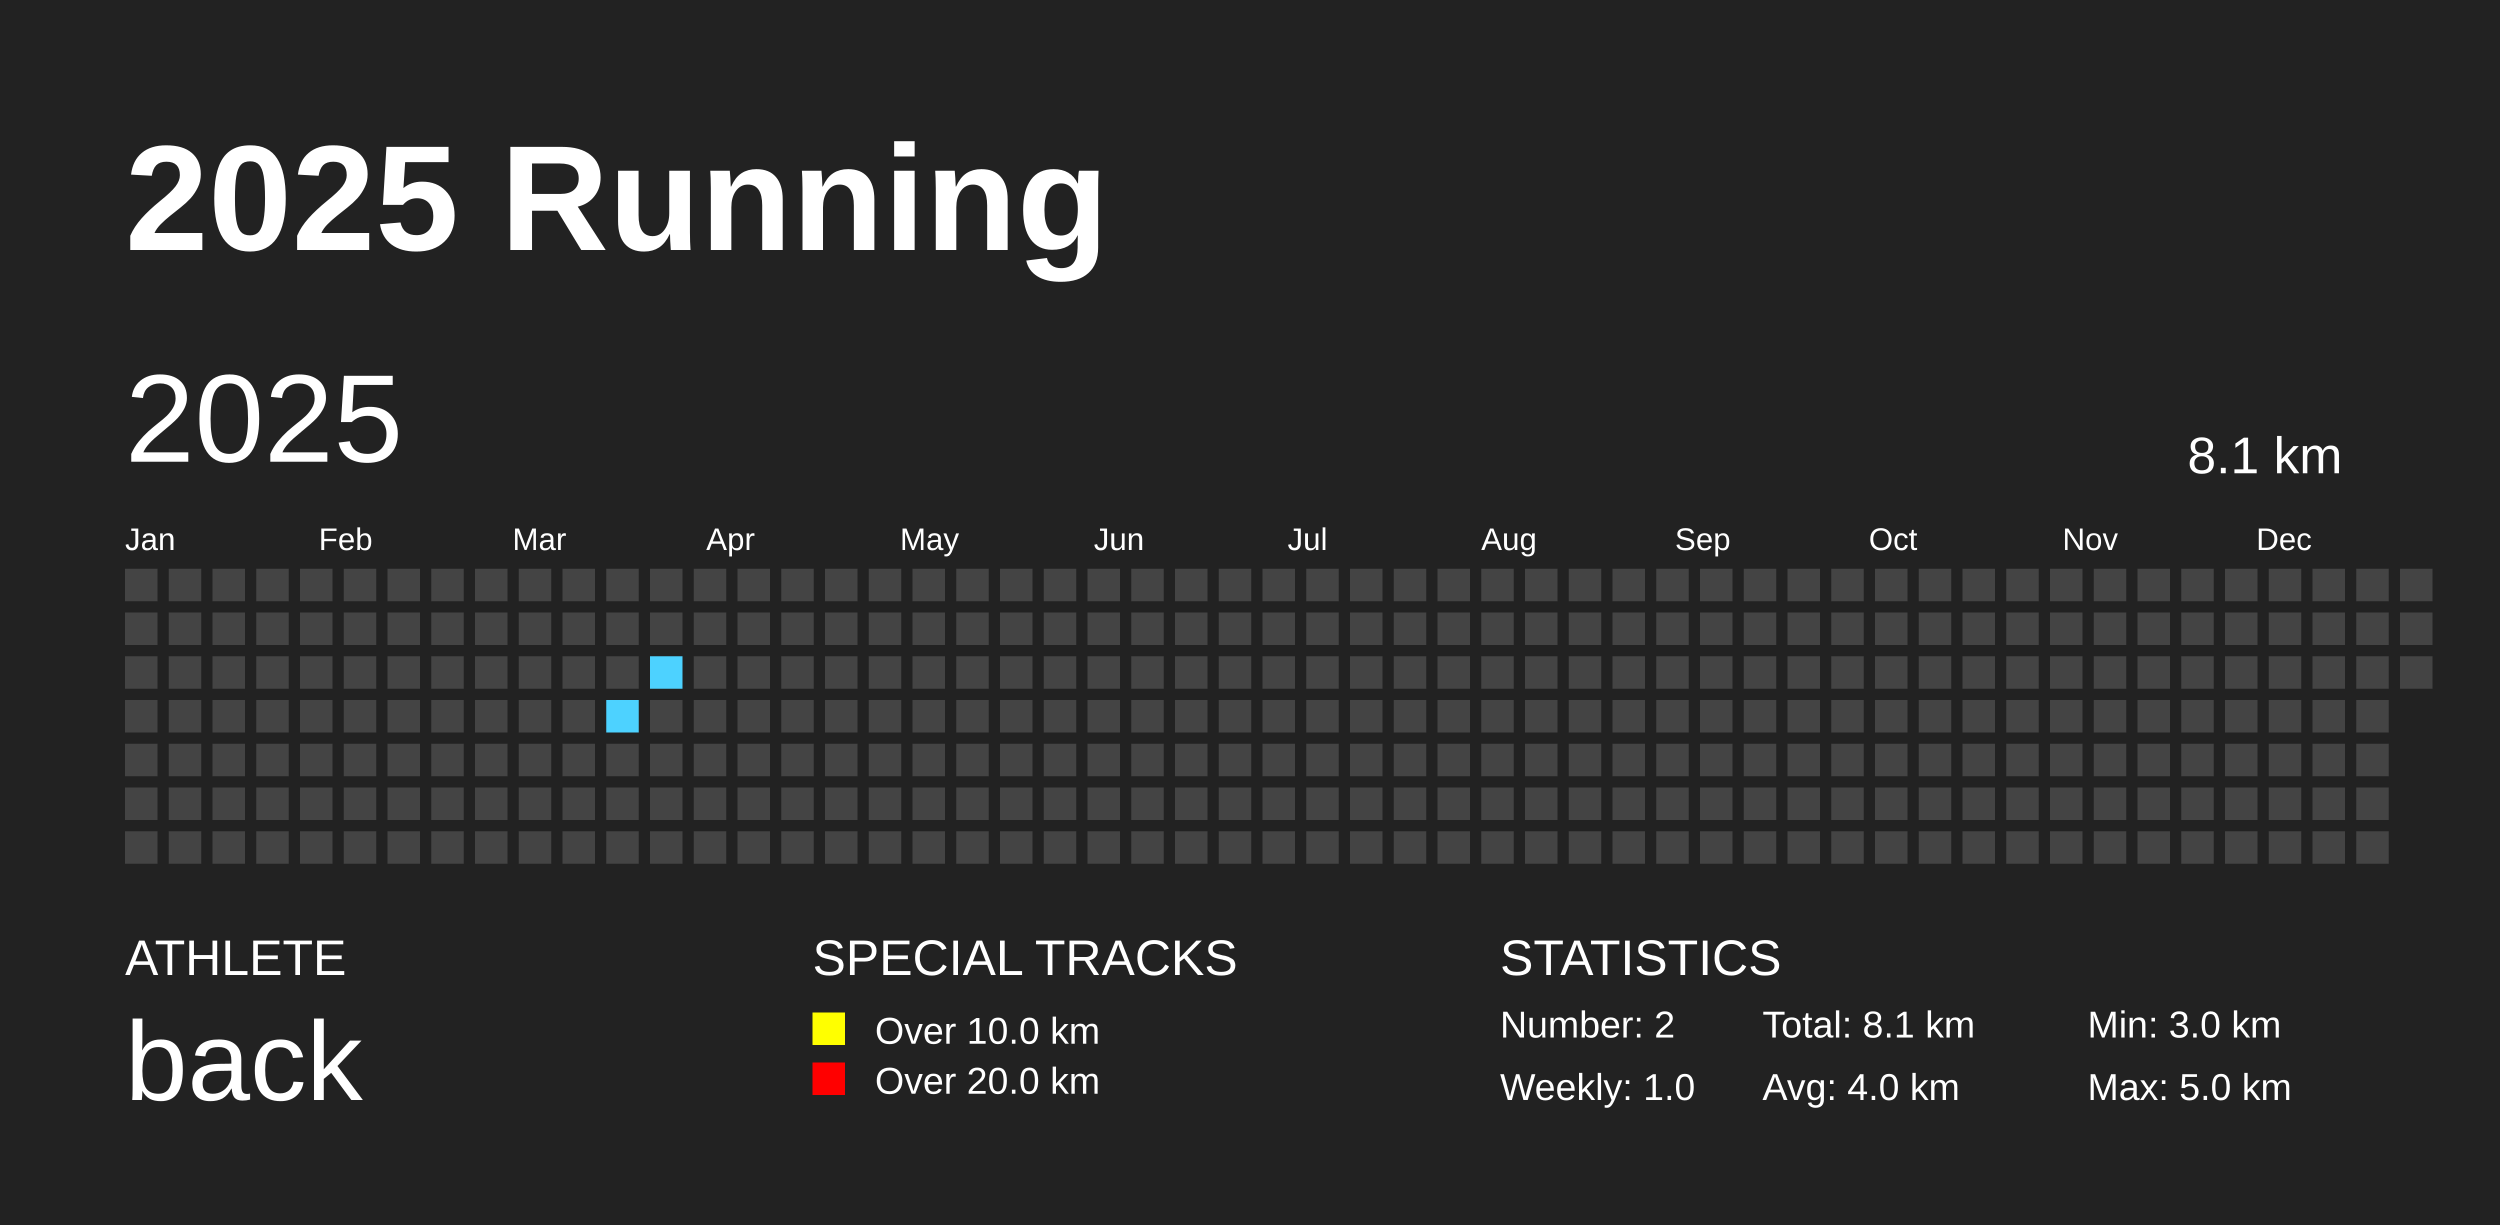
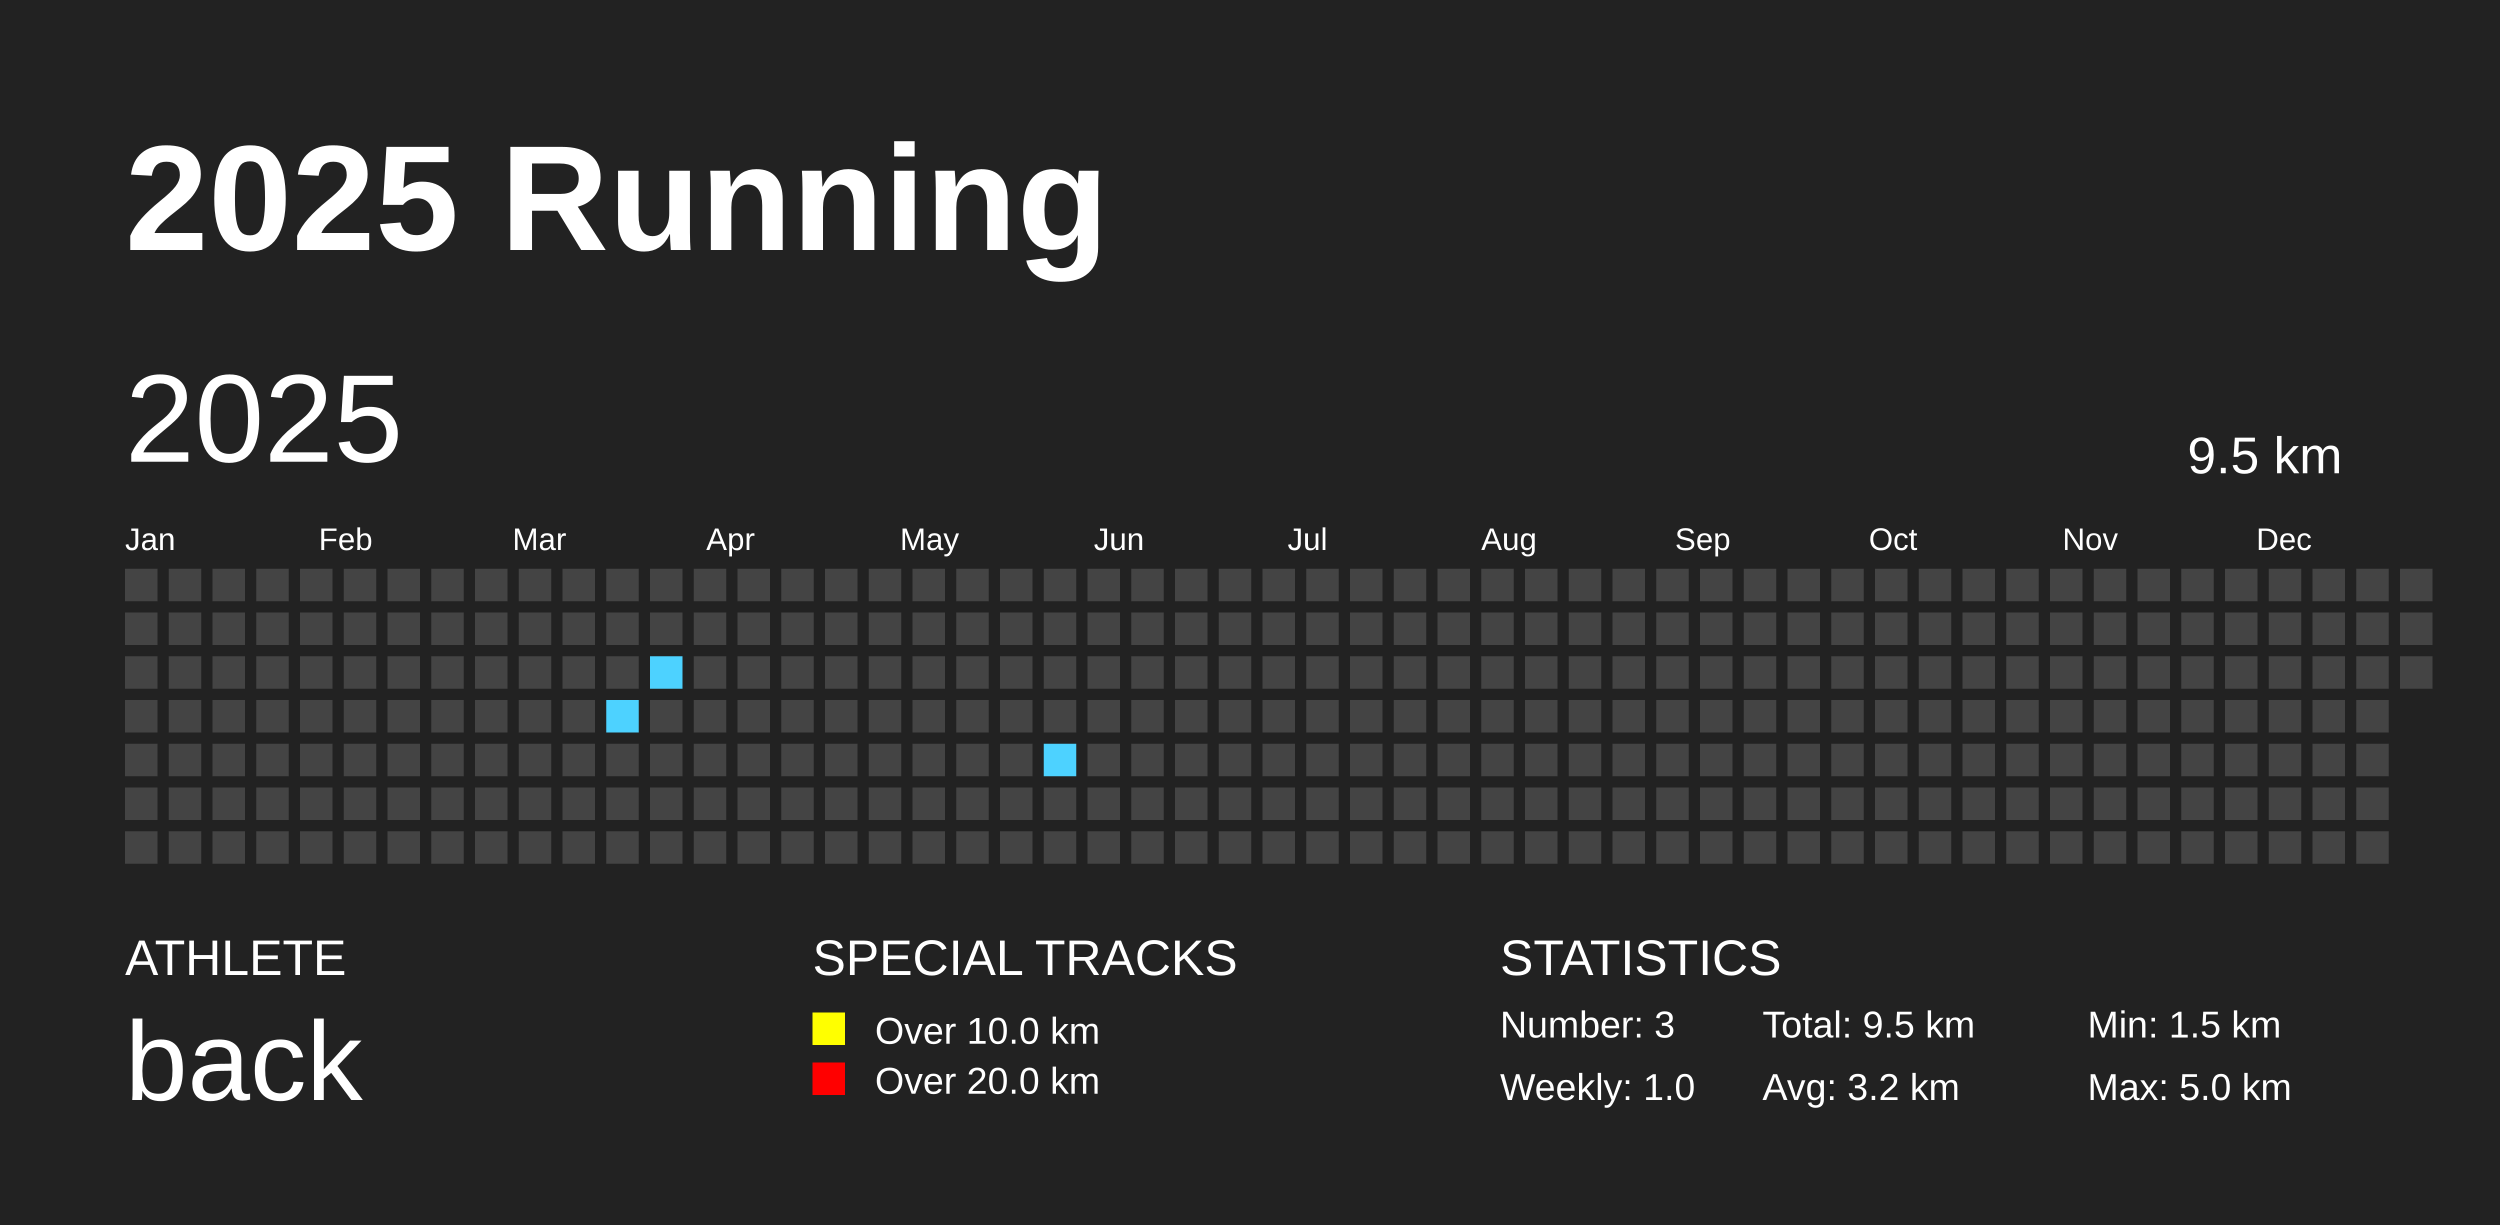
<svg xmlns="http://www.w3.org/2000/svg" baseProfile="full" height="98mm" version="1.1" viewBox="0,0,200,98" width="200mm">
  <defs />
  <rect fill="#222222" height="98" width="200" x="0" y="0" />
  <text fill="#FFFFFF" style="font-size:12px; font-family:Arial; font-weight:bold;" x="10" y="20">2025 Running</text>
  <text fill="#FFFFFF" style="font-size:4px; font-family:Arial" x="10" y="78">ATHLETE</text>
  <text fill="#FFFFFF" style="font-size:9px; font-family:Arial" x="10" y="88">back</text>
  <text fill="#FFFFFF" style="font-size:4px; font-family:Arial" x="65" y="78">SPECIAL TRACKS</text>
  <rect fill="yellow" height="2.6" width="2.6" x="65" y="81" />
  <text fill="#FFFFFF" style="font-size:3px; font-family:Arial" x="70" y="83.5">Over 10.0 km</text>
  <rect fill="red" height="2.6" width="2.6" x="65" y="85" />
  <text fill="#FFFFFF" style="font-size:3px; font-family:Arial" x="70" y="87.5">Over 20.0 km</text>
  <text fill="#FFFFFF" style="font-size:4px; font-family:Arial" x="120" y="78">STATISTICS</text>
-   <text fill="#FFFFFF" style="font-size:3px; font-family:Arial" x="120" y="83">Number: 2</text>
+   <text fill="#FFFFFF" style="font-size:3px; font-family:Arial" x="120" y="83">Number: 3</text>
  <text fill="#FFFFFF" style="font-size:3px; font-family:Arial" x="120" y="88">Weekly: 1.0</text>
-   <text fill="#FFFFFF" style="font-size:3px; font-family:Arial" x="141" y="83">Total: 8.1 km</text>
-   <text fill="#FFFFFF" style="font-size:3px; font-family:Arial" x="141" y="88">Avg: 4.0 km</text>
-   <text fill="#FFFFFF" style="font-size:3px; font-family:Arial" x="167" y="83">Min: 3.0 km</text>
+   <text fill="#FFFFFF" style="font-size:3px; font-family:Arial" x="141" y="83">Total: 9.5 km</text>
+   <text fill="#FFFFFF" style="font-size:3px; font-family:Arial" x="141" y="88">Avg: 3.2 km</text>
+   <text fill="#FFFFFF" style="font-size:3px; font-family:Arial" x="167" y="83">Min: 1.5 km</text>
  <text fill="#FFFFFF" style="font-size:3px; font-family:Arial" x="167" y="88">Max: 5.0 km</text>
  <text dominant-baseline="hanging" fill="#FFFFFF" style="font-size:10.0px; font-family:Arial;" x="10" y="30">2025</text>
-   <text dominant-baseline="hanging" fill="#FFFFFF" style="font-size:4.125px; font-family:Arial;" x="175" y="35">8.1 km</text>
+   <text dominant-baseline="hanging" fill="#FFFFFF" style="font-size:4.125px; font-family:Arial;" x="175" y="35">9.5 km</text>
  <text fill="#FFFFFF" style="font-size:2.5px; font-family:Arial" x="10.0" y="44">Jan</text>
  <text fill="#FFFFFF" style="font-size:2.5px; font-family:Arial" x="25.5" y="44">Feb</text>
  <text fill="#FFFFFF" style="font-size:2.5px; font-family:Arial" x="41.0" y="44">Mar</text>
  <text fill="#FFFFFF" style="font-size:2.5px; font-family:Arial" x="56.5" y="44">Apr</text>
  <text fill="#FFFFFF" style="font-size:2.5px; font-family:Arial" x="72.0" y="44">May</text>
  <text fill="#FFFFFF" style="font-size:2.5px; font-family:Arial" x="87.5" y="44">Jun</text>
  <text fill="#FFFFFF" style="font-size:2.5px; font-family:Arial" x="103.0" y="44">Jul</text>
  <text fill="#FFFFFF" style="font-size:2.5px; font-family:Arial" x="118.5" y="44">Aug</text>
  <text fill="#FFFFFF" style="font-size:2.5px; font-family:Arial" x="134.0" y="44">Sep</text>
  <text fill="#FFFFFF" style="font-size:2.5px; font-family:Arial" x="149.5" y="44">Oct</text>
  <text fill="#FFFFFF" style="font-size:2.5px; font-family:Arial" x="165.0" y="44">Nov</text>
  <text fill="#FFFFFF" style="font-size:2.5px; font-family:Arial" x="180.5" y="44">Dec</text>
  <rect fill="#444444" height="2.6" width="2.6" x="10.0" y="45.5" />
  <rect fill="#444444" height="2.6" width="2.6" x="10.0" y="49.0" />
  <rect fill="#444444" height="2.6" width="2.6" x="10.0" y="52.5" />
  <rect fill="#444444" height="2.6" width="2.6" x="10.0" y="56.0" />
  <rect fill="#444444" height="2.6" width="2.6" x="10.0" y="59.5" />
  <rect fill="#444444" height="2.6" width="2.6" x="10.0" y="63.0" />
  <rect fill="#444444" height="2.6" width="2.6" x="10.0" y="66.5" />
  <rect fill="#444444" height="2.6" width="2.6" x="13.5" y="45.5" />
  <rect fill="#444444" height="2.6" width="2.6" x="13.5" y="49.0" />
  <rect fill="#444444" height="2.6" width="2.6" x="13.5" y="52.5" />
  <rect fill="#444444" height="2.6" width="2.6" x="13.5" y="56.0" />
  <rect fill="#444444" height="2.6" width="2.6" x="13.5" y="59.5" />
  <rect fill="#444444" height="2.6" width="2.6" x="13.5" y="63.0" />
  <rect fill="#444444" height="2.6" width="2.6" x="13.5" y="66.5" />
  <rect fill="#444444" height="2.6" width="2.6" x="17.0" y="45.5" />
  <rect fill="#444444" height="2.6" width="2.6" x="17.0" y="49.0" />
  <rect fill="#444444" height="2.6" width="2.6" x="17.0" y="52.5" />
  <rect fill="#444444" height="2.6" width="2.6" x="17.0" y="56.0" />
  <rect fill="#444444" height="2.6" width="2.6" x="17.0" y="59.5" />
  <rect fill="#444444" height="2.6" width="2.6" x="17.0" y="63.0" />
  <rect fill="#444444" height="2.6" width="2.6" x="17.0" y="66.5" />
  <rect fill="#444444" height="2.6" width="2.6" x="20.5" y="45.5" />
  <rect fill="#444444" height="2.6" width="2.6" x="20.5" y="49.0" />
  <rect fill="#444444" height="2.6" width="2.6" x="20.5" y="52.5" />
  <rect fill="#444444" height="2.6" width="2.6" x="20.5" y="56.0" />
  <rect fill="#444444" height="2.6" width="2.6" x="20.5" y="59.5" />
  <rect fill="#444444" height="2.6" width="2.6" x="20.5" y="63.0" />
  <rect fill="#444444" height="2.6" width="2.6" x="20.5" y="66.5" />
  <rect fill="#444444" height="2.6" width="2.6" x="24.0" y="45.5" />
  <rect fill="#444444" height="2.6" width="2.6" x="24.0" y="49.0" />
  <rect fill="#444444" height="2.6" width="2.6" x="24.0" y="52.5" />
  <rect fill="#444444" height="2.6" width="2.6" x="24.0" y="56.0" />
  <rect fill="#444444" height="2.6" width="2.6" x="24.0" y="59.5" />
  <rect fill="#444444" height="2.6" width="2.6" x="24.0" y="63.0" />
  <rect fill="#444444" height="2.6" width="2.6" x="24.0" y="66.5" />
  <rect fill="#444444" height="2.6" width="2.6" x="27.5" y="45.5" />
  <rect fill="#444444" height="2.6" width="2.6" x="27.5" y="49.0" />
  <rect fill="#444444" height="2.6" width="2.6" x="27.5" y="52.5" />
  <rect fill="#444444" height="2.6" width="2.6" x="27.5" y="56.0" />
  <rect fill="#444444" height="2.6" width="2.6" x="27.5" y="59.5" />
  <rect fill="#444444" height="2.6" width="2.6" x="27.5" y="63.0" />
  <rect fill="#444444" height="2.6" width="2.6" x="27.5" y="66.5" />
  <rect fill="#444444" height="2.6" width="2.6" x="31.0" y="45.5" />
  <rect fill="#444444" height="2.6" width="2.6" x="31.0" y="49.0" />
  <rect fill="#444444" height="2.6" width="2.6" x="31.0" y="52.5" />
  <rect fill="#444444" height="2.6" width="2.6" x="31.0" y="56.0" />
  <rect fill="#444444" height="2.6" width="2.6" x="31.0" y="59.5" />
  <rect fill="#444444" height="2.6" width="2.6" x="31.0" y="63.0" />
  <rect fill="#444444" height="2.6" width="2.6" x="31.0" y="66.5" />
  <rect fill="#444444" height="2.6" width="2.6" x="34.5" y="45.5" />
  <rect fill="#444444" height="2.6" width="2.6" x="34.5" y="49.0" />
  <rect fill="#444444" height="2.6" width="2.6" x="34.5" y="52.5" />
  <rect fill="#444444" height="2.6" width="2.6" x="34.5" y="56.0" />
  <rect fill="#444444" height="2.6" width="2.6" x="34.5" y="59.5" />
  <rect fill="#444444" height="2.6" width="2.6" x="34.5" y="63.0" />
  <rect fill="#444444" height="2.6" width="2.6" x="34.5" y="66.5" />
  <rect fill="#444444" height="2.6" width="2.6" x="38.0" y="45.5" />
  <rect fill="#444444" height="2.6" width="2.6" x="38.0" y="49.0" />
  <rect fill="#444444" height="2.6" width="2.6" x="38.0" y="52.5" />
  <rect fill="#444444" height="2.6" width="2.6" x="38.0" y="56.0" />
  <rect fill="#444444" height="2.6" width="2.6" x="38.0" y="59.5" />
  <rect fill="#444444" height="2.6" width="2.6" x="38.0" y="63.0" />
  <rect fill="#444444" height="2.6" width="2.6" x="38.0" y="66.5" />
  <rect fill="#444444" height="2.6" width="2.6" x="41.5" y="45.5" />
  <rect fill="#444444" height="2.6" width="2.6" x="41.5" y="49.0" />
  <rect fill="#444444" height="2.6" width="2.6" x="41.5" y="52.5" />
  <rect fill="#444444" height="2.6" width="2.6" x="41.5" y="56.0" />
  <rect fill="#444444" height="2.6" width="2.6" x="41.5" y="59.5" />
  <rect fill="#444444" height="2.6" width="2.6" x="41.5" y="63.0" />
  <rect fill="#444444" height="2.6" width="2.6" x="41.5" y="66.5" />
  <rect fill="#444444" height="2.6" width="2.6" x="45.0" y="45.5" />
  <rect fill="#444444" height="2.6" width="2.6" x="45.0" y="49.0" />
  <rect fill="#444444" height="2.6" width="2.6" x="45.0" y="52.5" />
  <rect fill="#444444" height="2.6" width="2.6" x="45.0" y="56.0" />
  <rect fill="#444444" height="2.6" width="2.6" x="45.0" y="59.5" />
  <rect fill="#444444" height="2.6" width="2.6" x="45.0" y="63.0" />
  <rect fill="#444444" height="2.6" width="2.6" x="45.0" y="66.5" />
  <rect fill="#444444" height="2.6" width="2.6" x="48.5" y="45.5" />
  <rect fill="#444444" height="2.6" width="2.6" x="48.5" y="49.0" />
  <rect fill="#444444" height="2.6" width="2.6" x="48.5" y="52.5" />
  <rect fill="#4dd2ff" height="2.6" width="2.6" x="48.5" y="56.0" />
  <rect fill="#444444" height="2.6" width="2.6" x="48.5" y="59.5" />
  <rect fill="#444444" height="2.6" width="2.6" x="48.5" y="63.0" />
  <rect fill="#444444" height="2.6" width="2.6" x="48.5" y="66.5" />
  <rect fill="#444444" height="2.6" width="2.6" x="52.0" y="45.5" />
  <rect fill="#444444" height="2.6" width="2.6" x="52.0" y="49.0" />
  <rect fill="#4dd2ff" height="2.6" width="2.6" x="52.0" y="52.5" />
  <rect fill="#444444" height="2.6" width="2.6" x="52.0" y="56.0" />
  <rect fill="#444444" height="2.6" width="2.6" x="52.0" y="59.5" />
  <rect fill="#444444" height="2.6" width="2.6" x="52.0" y="63.0" />
  <rect fill="#444444" height="2.6" width="2.6" x="52.0" y="66.5" />
  <rect fill="#444444" height="2.6" width="2.6" x="55.5" y="45.5" />
  <rect fill="#444444" height="2.6" width="2.6" x="55.5" y="49.0" />
  <rect fill="#444444" height="2.6" width="2.6" x="55.5" y="52.5" />
  <rect fill="#444444" height="2.6" width="2.6" x="55.5" y="56.0" />
  <rect fill="#444444" height="2.6" width="2.6" x="55.5" y="59.5" />
  <rect fill="#444444" height="2.6" width="2.6" x="55.5" y="63.0" />
  <rect fill="#444444" height="2.6" width="2.6" x="55.5" y="66.5" />
  <rect fill="#444444" height="2.6" width="2.6" x="59.0" y="45.5" />
  <rect fill="#444444" height="2.6" width="2.6" x="59.0" y="49.0" />
  <rect fill="#444444" height="2.6" width="2.6" x="59.0" y="52.5" />
  <rect fill="#444444" height="2.6" width="2.6" x="59.0" y="56.0" />
  <rect fill="#444444" height="2.6" width="2.6" x="59.0" y="59.5" />
  <rect fill="#444444" height="2.6" width="2.6" x="59.0" y="63.0" />
  <rect fill="#444444" height="2.6" width="2.6" x="59.0" y="66.5" />
  <rect fill="#444444" height="2.6" width="2.6" x="62.5" y="45.5" />
  <rect fill="#444444" height="2.6" width="2.6" x="62.5" y="49.0" />
  <rect fill="#444444" height="2.6" width="2.6" x="62.5" y="52.5" />
  <rect fill="#444444" height="2.6" width="2.6" x="62.5" y="56.0" />
  <rect fill="#444444" height="2.6" width="2.6" x="62.5" y="59.5" />
  <rect fill="#444444" height="2.6" width="2.6" x="62.5" y="63.0" />
  <rect fill="#444444" height="2.6" width="2.6" x="62.5" y="66.5" />
  <rect fill="#444444" height="2.6" width="2.6" x="66.0" y="45.5" />
  <rect fill="#444444" height="2.6" width="2.6" x="66.0" y="49.0" />
  <rect fill="#444444" height="2.6" width="2.6" x="66.0" y="52.5" />
  <rect fill="#444444" height="2.6" width="2.6" x="66.0" y="56.0" />
  <rect fill="#444444" height="2.6" width="2.6" x="66.0" y="59.5" />
  <rect fill="#444444" height="2.6" width="2.6" x="66.0" y="63.0" />
  <rect fill="#444444" height="2.6" width="2.6" x="66.0" y="66.5" />
  <rect fill="#444444" height="2.6" width="2.6" x="69.5" y="45.5" />
  <rect fill="#444444" height="2.6" width="2.6" x="69.5" y="49.0" />
  <rect fill="#444444" height="2.6" width="2.6" x="69.5" y="52.5" />
  <rect fill="#444444" height="2.6" width="2.6" x="69.5" y="56.0" />
  <rect fill="#444444" height="2.6" width="2.6" x="69.5" y="59.5" />
  <rect fill="#444444" height="2.6" width="2.6" x="69.5" y="63.0" />
  <rect fill="#444444" height="2.6" width="2.6" x="69.5" y="66.5" />
  <rect fill="#444444" height="2.6" width="2.6" x="73.0" y="45.5" />
  <rect fill="#444444" height="2.6" width="2.6" x="73.0" y="49.0" />
  <rect fill="#444444" height="2.6" width="2.6" x="73.0" y="52.5" />
  <rect fill="#444444" height="2.6" width="2.6" x="73.0" y="56.0" />
  <rect fill="#444444" height="2.6" width="2.6" x="73.0" y="59.5" />
  <rect fill="#444444" height="2.6" width="2.6" x="73.0" y="63.0" />
  <rect fill="#444444" height="2.6" width="2.6" x="73.0" y="66.5" />
  <rect fill="#444444" height="2.6" width="2.6" x="76.5" y="45.5" />
  <rect fill="#444444" height="2.6" width="2.6" x="76.5" y="49.0" />
  <rect fill="#444444" height="2.6" width="2.6" x="76.5" y="52.5" />
  <rect fill="#444444" height="2.6" width="2.6" x="76.5" y="56.0" />
  <rect fill="#444444" height="2.6" width="2.6" x="76.5" y="59.5" />
  <rect fill="#444444" height="2.6" width="2.6" x="76.5" y="63.0" />
  <rect fill="#444444" height="2.6" width="2.6" x="76.5" y="66.5" />
  <rect fill="#444444" height="2.6" width="2.6" x="80.0" y="45.5" />
  <rect fill="#444444" height="2.6" width="2.6" x="80.0" y="49.0" />
  <rect fill="#444444" height="2.6" width="2.6" x="80.0" y="52.5" />
  <rect fill="#444444" height="2.6" width="2.6" x="80.0" y="56.0" />
  <rect fill="#444444" height="2.6" width="2.6" x="80.0" y="59.5" />
  <rect fill="#444444" height="2.6" width="2.6" x="80.0" y="63.0" />
  <rect fill="#444444" height="2.6" width="2.6" x="80.0" y="66.5" />
  <rect fill="#444444" height="2.6" width="2.6" x="83.5" y="45.5" />
  <rect fill="#444444" height="2.6" width="2.6" x="83.5" y="49.0" />
  <rect fill="#444444" height="2.6" width="2.6" x="83.5" y="52.5" />
  <rect fill="#444444" height="2.6" width="2.6" x="83.5" y="56.0" />
-   <rect fill="#444444" height="2.6" width="2.6" x="83.5" y="59.5" />
+   <rect fill="#4dd2ff" height="2.6" width="2.6" x="83.5" y="59.5" />
  <rect fill="#444444" height="2.6" width="2.6" x="83.5" y="63.0" />
  <rect fill="#444444" height="2.6" width="2.6" x="83.5" y="66.5" />
  <rect fill="#444444" height="2.6" width="2.6" x="87.0" y="45.5" />
  <rect fill="#444444" height="2.6" width="2.6" x="87.0" y="49.0" />
  <rect fill="#444444" height="2.6" width="2.6" x="87.0" y="52.5" />
  <rect fill="#444444" height="2.6" width="2.6" x="87.0" y="56.0" />
  <rect fill="#444444" height="2.6" width="2.6" x="87.0" y="59.5" />
  <rect fill="#444444" height="2.6" width="2.6" x="87.0" y="63.0" />
  <rect fill="#444444" height="2.6" width="2.6" x="87.0" y="66.5" />
  <rect fill="#444444" height="2.6" width="2.6" x="90.5" y="45.5" />
  <rect fill="#444444" height="2.6" width="2.6" x="90.5" y="49.0" />
  <rect fill="#444444" height="2.6" width="2.6" x="90.5" y="52.5" />
  <rect fill="#444444" height="2.6" width="2.6" x="90.5" y="56.0" />
  <rect fill="#444444" height="2.6" width="2.6" x="90.5" y="59.5" />
  <rect fill="#444444" height="2.6" width="2.6" x="90.5" y="63.0" />
  <rect fill="#444444" height="2.6" width="2.6" x="90.5" y="66.5" />
  <rect fill="#444444" height="2.6" width="2.6" x="94.0" y="45.5" />
  <rect fill="#444444" height="2.6" width="2.6" x="94.0" y="49.0" />
  <rect fill="#444444" height="2.6" width="2.6" x="94.0" y="52.5" />
  <rect fill="#444444" height="2.6" width="2.6" x="94.0" y="56.0" />
  <rect fill="#444444" height="2.6" width="2.6" x="94.0" y="59.5" />
  <rect fill="#444444" height="2.6" width="2.6" x="94.0" y="63.0" />
  <rect fill="#444444" height="2.6" width="2.6" x="94.0" y="66.5" />
  <rect fill="#444444" height="2.6" width="2.6" x="97.5" y="45.5" />
  <rect fill="#444444" height="2.6" width="2.6" x="97.5" y="49.0" />
  <rect fill="#444444" height="2.6" width="2.6" x="97.5" y="52.5" />
  <rect fill="#444444" height="2.6" width="2.6" x="97.5" y="56.0" />
  <rect fill="#444444" height="2.6" width="2.6" x="97.5" y="59.5" />
  <rect fill="#444444" height="2.6" width="2.6" x="97.5" y="63.0" />
  <rect fill="#444444" height="2.6" width="2.6" x="97.5" y="66.5" />
  <rect fill="#444444" height="2.6" width="2.6" x="101.0" y="45.5" />
  <rect fill="#444444" height="2.6" width="2.6" x="101.0" y="49.0" />
  <rect fill="#444444" height="2.6" width="2.6" x="101.0" y="52.5" />
  <rect fill="#444444" height="2.6" width="2.6" x="101.0" y="56.0" />
  <rect fill="#444444" height="2.6" width="2.6" x="101.0" y="59.5" />
  <rect fill="#444444" height="2.6" width="2.6" x="101.0" y="63.0" />
  <rect fill="#444444" height="2.6" width="2.6" x="101.0" y="66.5" />
  <rect fill="#444444" height="2.6" width="2.6" x="104.5" y="45.5" />
  <rect fill="#444444" height="2.6" width="2.6" x="104.5" y="49.0" />
  <rect fill="#444444" height="2.6" width="2.6" x="104.5" y="52.5" />
  <rect fill="#444444" height="2.6" width="2.6" x="104.5" y="56.0" />
  <rect fill="#444444" height="2.6" width="2.6" x="104.5" y="59.5" />
  <rect fill="#444444" height="2.6" width="2.6" x="104.5" y="63.0" />
  <rect fill="#444444" height="2.6" width="2.6" x="104.5" y="66.5" />
  <rect fill="#444444" height="2.6" width="2.6" x="108.0" y="45.5" />
  <rect fill="#444444" height="2.6" width="2.6" x="108.0" y="49.0" />
  <rect fill="#444444" height="2.6" width="2.6" x="108.0" y="52.5" />
  <rect fill="#444444" height="2.6" width="2.6" x="108.0" y="56.0" />
  <rect fill="#444444" height="2.6" width="2.6" x="108.0" y="59.5" />
  <rect fill="#444444" height="2.6" width="2.6" x="108.0" y="63.0" />
  <rect fill="#444444" height="2.6" width="2.6" x="108.0" y="66.5" />
  <rect fill="#444444" height="2.6" width="2.6" x="111.5" y="45.5" />
  <rect fill="#444444" height="2.6" width="2.6" x="111.5" y="49.0" />
  <rect fill="#444444" height="2.6" width="2.6" x="111.5" y="52.5" />
  <rect fill="#444444" height="2.6" width="2.6" x="111.5" y="56.0" />
  <rect fill="#444444" height="2.6" width="2.6" x="111.5" y="59.5" />
  <rect fill="#444444" height="2.6" width="2.6" x="111.5" y="63.0" />
  <rect fill="#444444" height="2.6" width="2.6" x="111.5" y="66.5" />
  <rect fill="#444444" height="2.6" width="2.6" x="115.0" y="45.5" />
  <rect fill="#444444" height="2.6" width="2.6" x="115.0" y="49.0" />
  <rect fill="#444444" height="2.6" width="2.6" x="115.0" y="52.5" />
  <rect fill="#444444" height="2.6" width="2.6" x="115.0" y="56.0" />
  <rect fill="#444444" height="2.6" width="2.6" x="115.0" y="59.5" />
  <rect fill="#444444" height="2.6" width="2.6" x="115.0" y="63.0" />
  <rect fill="#444444" height="2.6" width="2.6" x="115.0" y="66.5" />
  <rect fill="#444444" height="2.6" width="2.6" x="118.5" y="45.5" />
  <rect fill="#444444" height="2.6" width="2.6" x="118.5" y="49.0" />
  <rect fill="#444444" height="2.6" width="2.6" x="118.5" y="52.5" />
  <rect fill="#444444" height="2.6" width="2.6" x="118.5" y="56.0" />
  <rect fill="#444444" height="2.6" width="2.6" x="118.5" y="59.5" />
  <rect fill="#444444" height="2.6" width="2.6" x="118.5" y="63.0" />
  <rect fill="#444444" height="2.6" width="2.6" x="118.5" y="66.5" />
  <rect fill="#444444" height="2.6" width="2.6" x="122.0" y="45.5" />
  <rect fill="#444444" height="2.6" width="2.6" x="122.0" y="49.0" />
  <rect fill="#444444" height="2.6" width="2.6" x="122.0" y="52.5" />
  <rect fill="#444444" height="2.6" width="2.6" x="122.0" y="56.0" />
  <rect fill="#444444" height="2.6" width="2.6" x="122.0" y="59.5" />
  <rect fill="#444444" height="2.6" width="2.6" x="122.0" y="63.0" />
  <rect fill="#444444" height="2.6" width="2.6" x="122.0" y="66.5" />
  <rect fill="#444444" height="2.6" width="2.6" x="125.5" y="45.5" />
  <rect fill="#444444" height="2.6" width="2.6" x="125.5" y="49.0" />
  <rect fill="#444444" height="2.6" width="2.6" x="125.5" y="52.5" />
  <rect fill="#444444" height="2.6" width="2.6" x="125.5" y="56.0" />
  <rect fill="#444444" height="2.6" width="2.6" x="125.5" y="59.5" />
  <rect fill="#444444" height="2.6" width="2.6" x="125.5" y="63.0" />
  <rect fill="#444444" height="2.6" width="2.6" x="125.5" y="66.5" />
  <rect fill="#444444" height="2.6" width="2.6" x="129.0" y="45.5" />
  <rect fill="#444444" height="2.6" width="2.6" x="129.0" y="49.0" />
  <rect fill="#444444" height="2.6" width="2.6" x="129.0" y="52.5" />
  <rect fill="#444444" height="2.6" width="2.6" x="129.0" y="56.0" />
  <rect fill="#444444" height="2.6" width="2.6" x="129.0" y="59.5" />
  <rect fill="#444444" height="2.6" width="2.6" x="129.0" y="63.0" />
  <rect fill="#444444" height="2.6" width="2.6" x="129.0" y="66.5" />
  <rect fill="#444444" height="2.6" width="2.6" x="132.5" y="45.5" />
  <rect fill="#444444" height="2.6" width="2.6" x="132.5" y="49.0" />
  <rect fill="#444444" height="2.6" width="2.6" x="132.5" y="52.5" />
  <rect fill="#444444" height="2.6" width="2.6" x="132.5" y="56.0" />
  <rect fill="#444444" height="2.6" width="2.6" x="132.5" y="59.5" />
  <rect fill="#444444" height="2.6" width="2.6" x="132.5" y="63.0" />
  <rect fill="#444444" height="2.6" width="2.6" x="132.5" y="66.5" />
  <rect fill="#444444" height="2.6" width="2.6" x="136.0" y="45.5" />
  <rect fill="#444444" height="2.6" width="2.6" x="136.0" y="49.0" />
  <rect fill="#444444" height="2.6" width="2.6" x="136.0" y="52.5" />
  <rect fill="#444444" height="2.6" width="2.6" x="136.0" y="56.0" />
  <rect fill="#444444" height="2.6" width="2.6" x="136.0" y="59.5" />
  <rect fill="#444444" height="2.6" width="2.6" x="136.0" y="63.0" />
  <rect fill="#444444" height="2.6" width="2.6" x="136.0" y="66.5" />
  <rect fill="#444444" height="2.6" width="2.6" x="139.5" y="45.5" />
  <rect fill="#444444" height="2.6" width="2.6" x="139.5" y="49.0" />
  <rect fill="#444444" height="2.6" width="2.6" x="139.5" y="52.5" />
  <rect fill="#444444" height="2.6" width="2.6" x="139.5" y="56.0" />
  <rect fill="#444444" height="2.6" width="2.6" x="139.5" y="59.5" />
  <rect fill="#444444" height="2.6" width="2.6" x="139.5" y="63.0" />
  <rect fill="#444444" height="2.6" width="2.6" x="139.5" y="66.5" />
  <rect fill="#444444" height="2.6" width="2.6" x="143.0" y="45.5" />
  <rect fill="#444444" height="2.6" width="2.6" x="143.0" y="49.0" />
  <rect fill="#444444" height="2.6" width="2.6" x="143.0" y="52.5" />
  <rect fill="#444444" height="2.6" width="2.6" x="143.0" y="56.0" />
  <rect fill="#444444" height="2.6" width="2.6" x="143.0" y="59.5" />
  <rect fill="#444444" height="2.6" width="2.6" x="143.0" y="63.0" />
  <rect fill="#444444" height="2.6" width="2.6" x="143.0" y="66.5" />
  <rect fill="#444444" height="2.6" width="2.6" x="146.5" y="45.5" />
  <rect fill="#444444" height="2.6" width="2.6" x="146.5" y="49.0" />
  <rect fill="#444444" height="2.6" width="2.6" x="146.5" y="52.5" />
  <rect fill="#444444" height="2.6" width="2.6" x="146.5" y="56.0" />
  <rect fill="#444444" height="2.6" width="2.6" x="146.5" y="59.5" />
  <rect fill="#444444" height="2.6" width="2.6" x="146.5" y="63.0" />
  <rect fill="#444444" height="2.6" width="2.6" x="146.5" y="66.5" />
  <rect fill="#444444" height="2.6" width="2.6" x="150.0" y="45.5" />
  <rect fill="#444444" height="2.6" width="2.6" x="150.0" y="49.0" />
  <rect fill="#444444" height="2.6" width="2.6" x="150.0" y="52.5" />
  <rect fill="#444444" height="2.6" width="2.6" x="150.0" y="56.0" />
  <rect fill="#444444" height="2.6" width="2.6" x="150.0" y="59.5" />
  <rect fill="#444444" height="2.6" width="2.6" x="150.0" y="63.0" />
  <rect fill="#444444" height="2.6" width="2.6" x="150.0" y="66.5" />
  <rect fill="#444444" height="2.6" width="2.6" x="153.5" y="45.5" />
  <rect fill="#444444" height="2.6" width="2.6" x="153.5" y="49.0" />
  <rect fill="#444444" height="2.6" width="2.6" x="153.5" y="52.5" />
  <rect fill="#444444" height="2.6" width="2.6" x="153.5" y="56.0" />
  <rect fill="#444444" height="2.6" width="2.6" x="153.5" y="59.5" />
  <rect fill="#444444" height="2.6" width="2.6" x="153.5" y="63.0" />
  <rect fill="#444444" height="2.6" width="2.6" x="153.5" y="66.5" />
  <rect fill="#444444" height="2.6" width="2.6" x="157.0" y="45.5" />
  <rect fill="#444444" height="2.6" width="2.6" x="157.0" y="49.0" />
  <rect fill="#444444" height="2.6" width="2.6" x="157.0" y="52.5" />
  <rect fill="#444444" height="2.6" width="2.6" x="157.0" y="56.0" />
  <rect fill="#444444" height="2.6" width="2.6" x="157.0" y="59.5" />
  <rect fill="#444444" height="2.6" width="2.6" x="157.0" y="63.0" />
  <rect fill="#444444" height="2.6" width="2.6" x="157.0" y="66.5" />
  <rect fill="#444444" height="2.6" width="2.6" x="160.5" y="45.5" />
  <rect fill="#444444" height="2.6" width="2.6" x="160.5" y="49.0" />
  <rect fill="#444444" height="2.6" width="2.6" x="160.5" y="52.5" />
  <rect fill="#444444" height="2.6" width="2.6" x="160.5" y="56.0" />
  <rect fill="#444444" height="2.6" width="2.6" x="160.5" y="59.5" />
  <rect fill="#444444" height="2.6" width="2.6" x="160.5" y="63.0" />
  <rect fill="#444444" height="2.6" width="2.6" x="160.5" y="66.5" />
  <rect fill="#444444" height="2.6" width="2.6" x="164.0" y="45.5" />
  <rect fill="#444444" height="2.6" width="2.6" x="164.0" y="49.0" />
  <rect fill="#444444" height="2.6" width="2.6" x="164.0" y="52.5" />
  <rect fill="#444444" height="2.6" width="2.6" x="164.0" y="56.0" />
  <rect fill="#444444" height="2.6" width="2.6" x="164.0" y="59.5" />
  <rect fill="#444444" height="2.6" width="2.6" x="164.0" y="63.0" />
  <rect fill="#444444" height="2.6" width="2.6" x="164.0" y="66.5" />
  <rect fill="#444444" height="2.6" width="2.6" x="167.5" y="45.5" />
  <rect fill="#444444" height="2.6" width="2.6" x="167.5" y="49.0" />
  <rect fill="#444444" height="2.6" width="2.6" x="167.5" y="52.5" />
  <rect fill="#444444" height="2.6" width="2.6" x="167.5" y="56.0" />
  <rect fill="#444444" height="2.6" width="2.6" x="167.5" y="59.5" />
  <rect fill="#444444" height="2.6" width="2.6" x="167.5" y="63.0" />
  <rect fill="#444444" height="2.6" width="2.6" x="167.5" y="66.5" />
  <rect fill="#444444" height="2.6" width="2.6" x="171.0" y="45.5" />
  <rect fill="#444444" height="2.6" width="2.6" x="171.0" y="49.0" />
  <rect fill="#444444" height="2.6" width="2.6" x="171.0" y="52.5" />
  <rect fill="#444444" height="2.6" width="2.6" x="171.0" y="56.0" />
  <rect fill="#444444" height="2.6" width="2.6" x="171.0" y="59.5" />
  <rect fill="#444444" height="2.6" width="2.6" x="171.0" y="63.0" />
  <rect fill="#444444" height="2.6" width="2.6" x="171.0" y="66.5" />
  <rect fill="#444444" height="2.6" width="2.6" x="174.5" y="45.5" />
  <rect fill="#444444" height="2.6" width="2.6" x="174.5" y="49.0" />
  <rect fill="#444444" height="2.6" width="2.6" x="174.5" y="52.5" />
  <rect fill="#444444" height="2.6" width="2.6" x="174.5" y="56.0" />
  <rect fill="#444444" height="2.6" width="2.6" x="174.5" y="59.5" />
  <rect fill="#444444" height="2.6" width="2.6" x="174.5" y="63.0" />
  <rect fill="#444444" height="2.6" width="2.6" x="174.5" y="66.5" />
  <rect fill="#444444" height="2.6" width="2.6" x="178.0" y="45.5" />
  <rect fill="#444444" height="2.6" width="2.6" x="178.0" y="49.0" />
  <rect fill="#444444" height="2.6" width="2.6" x="178.0" y="52.5" />
  <rect fill="#444444" height="2.6" width="2.6" x="178.0" y="56.0" />
  <rect fill="#444444" height="2.6" width="2.6" x="178.0" y="59.5" />
  <rect fill="#444444" height="2.6" width="2.6" x="178.0" y="63.0" />
  <rect fill="#444444" height="2.6" width="2.6" x="178.0" y="66.5" />
  <rect fill="#444444" height="2.6" width="2.6" x="181.5" y="45.5" />
  <rect fill="#444444" height="2.6" width="2.6" x="181.5" y="49.0" />
  <rect fill="#444444" height="2.6" width="2.6" x="181.5" y="52.5" />
  <rect fill="#444444" height="2.6" width="2.6" x="181.5" y="56.0" />
  <rect fill="#444444" height="2.6" width="2.6" x="181.5" y="59.5" />
  <rect fill="#444444" height="2.6" width="2.6" x="181.5" y="63.0" />
  <rect fill="#444444" height="2.6" width="2.6" x="181.5" y="66.5" />
  <rect fill="#444444" height="2.6" width="2.6" x="185.0" y="45.5" />
  <rect fill="#444444" height="2.6" width="2.6" x="185.0" y="49.0" />
  <rect fill="#444444" height="2.6" width="2.6" x="185.0" y="52.5" />
  <rect fill="#444444" height="2.6" width="2.6" x="185.0" y="56.0" />
  <rect fill="#444444" height="2.6" width="2.6" x="185.0" y="59.5" />
  <rect fill="#444444" height="2.6" width="2.6" x="185.0" y="63.0" />
  <rect fill="#444444" height="2.6" width="2.6" x="185.0" y="66.5" />
  <rect fill="#444444" height="2.6" width="2.6" x="188.5" y="45.5" />
  <rect fill="#444444" height="2.6" width="2.6" x="188.5" y="49.0" />
  <rect fill="#444444" height="2.6" width="2.6" x="188.5" y="52.5" />
  <rect fill="#444444" height="2.6" width="2.6" x="188.5" y="56.0" />
  <rect fill="#444444" height="2.6" width="2.6" x="188.5" y="59.5" />
  <rect fill="#444444" height="2.6" width="2.6" x="188.5" y="63.0" />
  <rect fill="#444444" height="2.6" width="2.6" x="188.5" y="66.5" />
  <rect fill="#444444" height="2.6" width="2.6" x="192.0" y="45.5" />
  <rect fill="#444444" height="2.6" width="2.6" x="192.0" y="49.0" />
  <rect fill="#444444" height="2.6" width="2.6" x="192.0" y="52.5" />
</svg>
